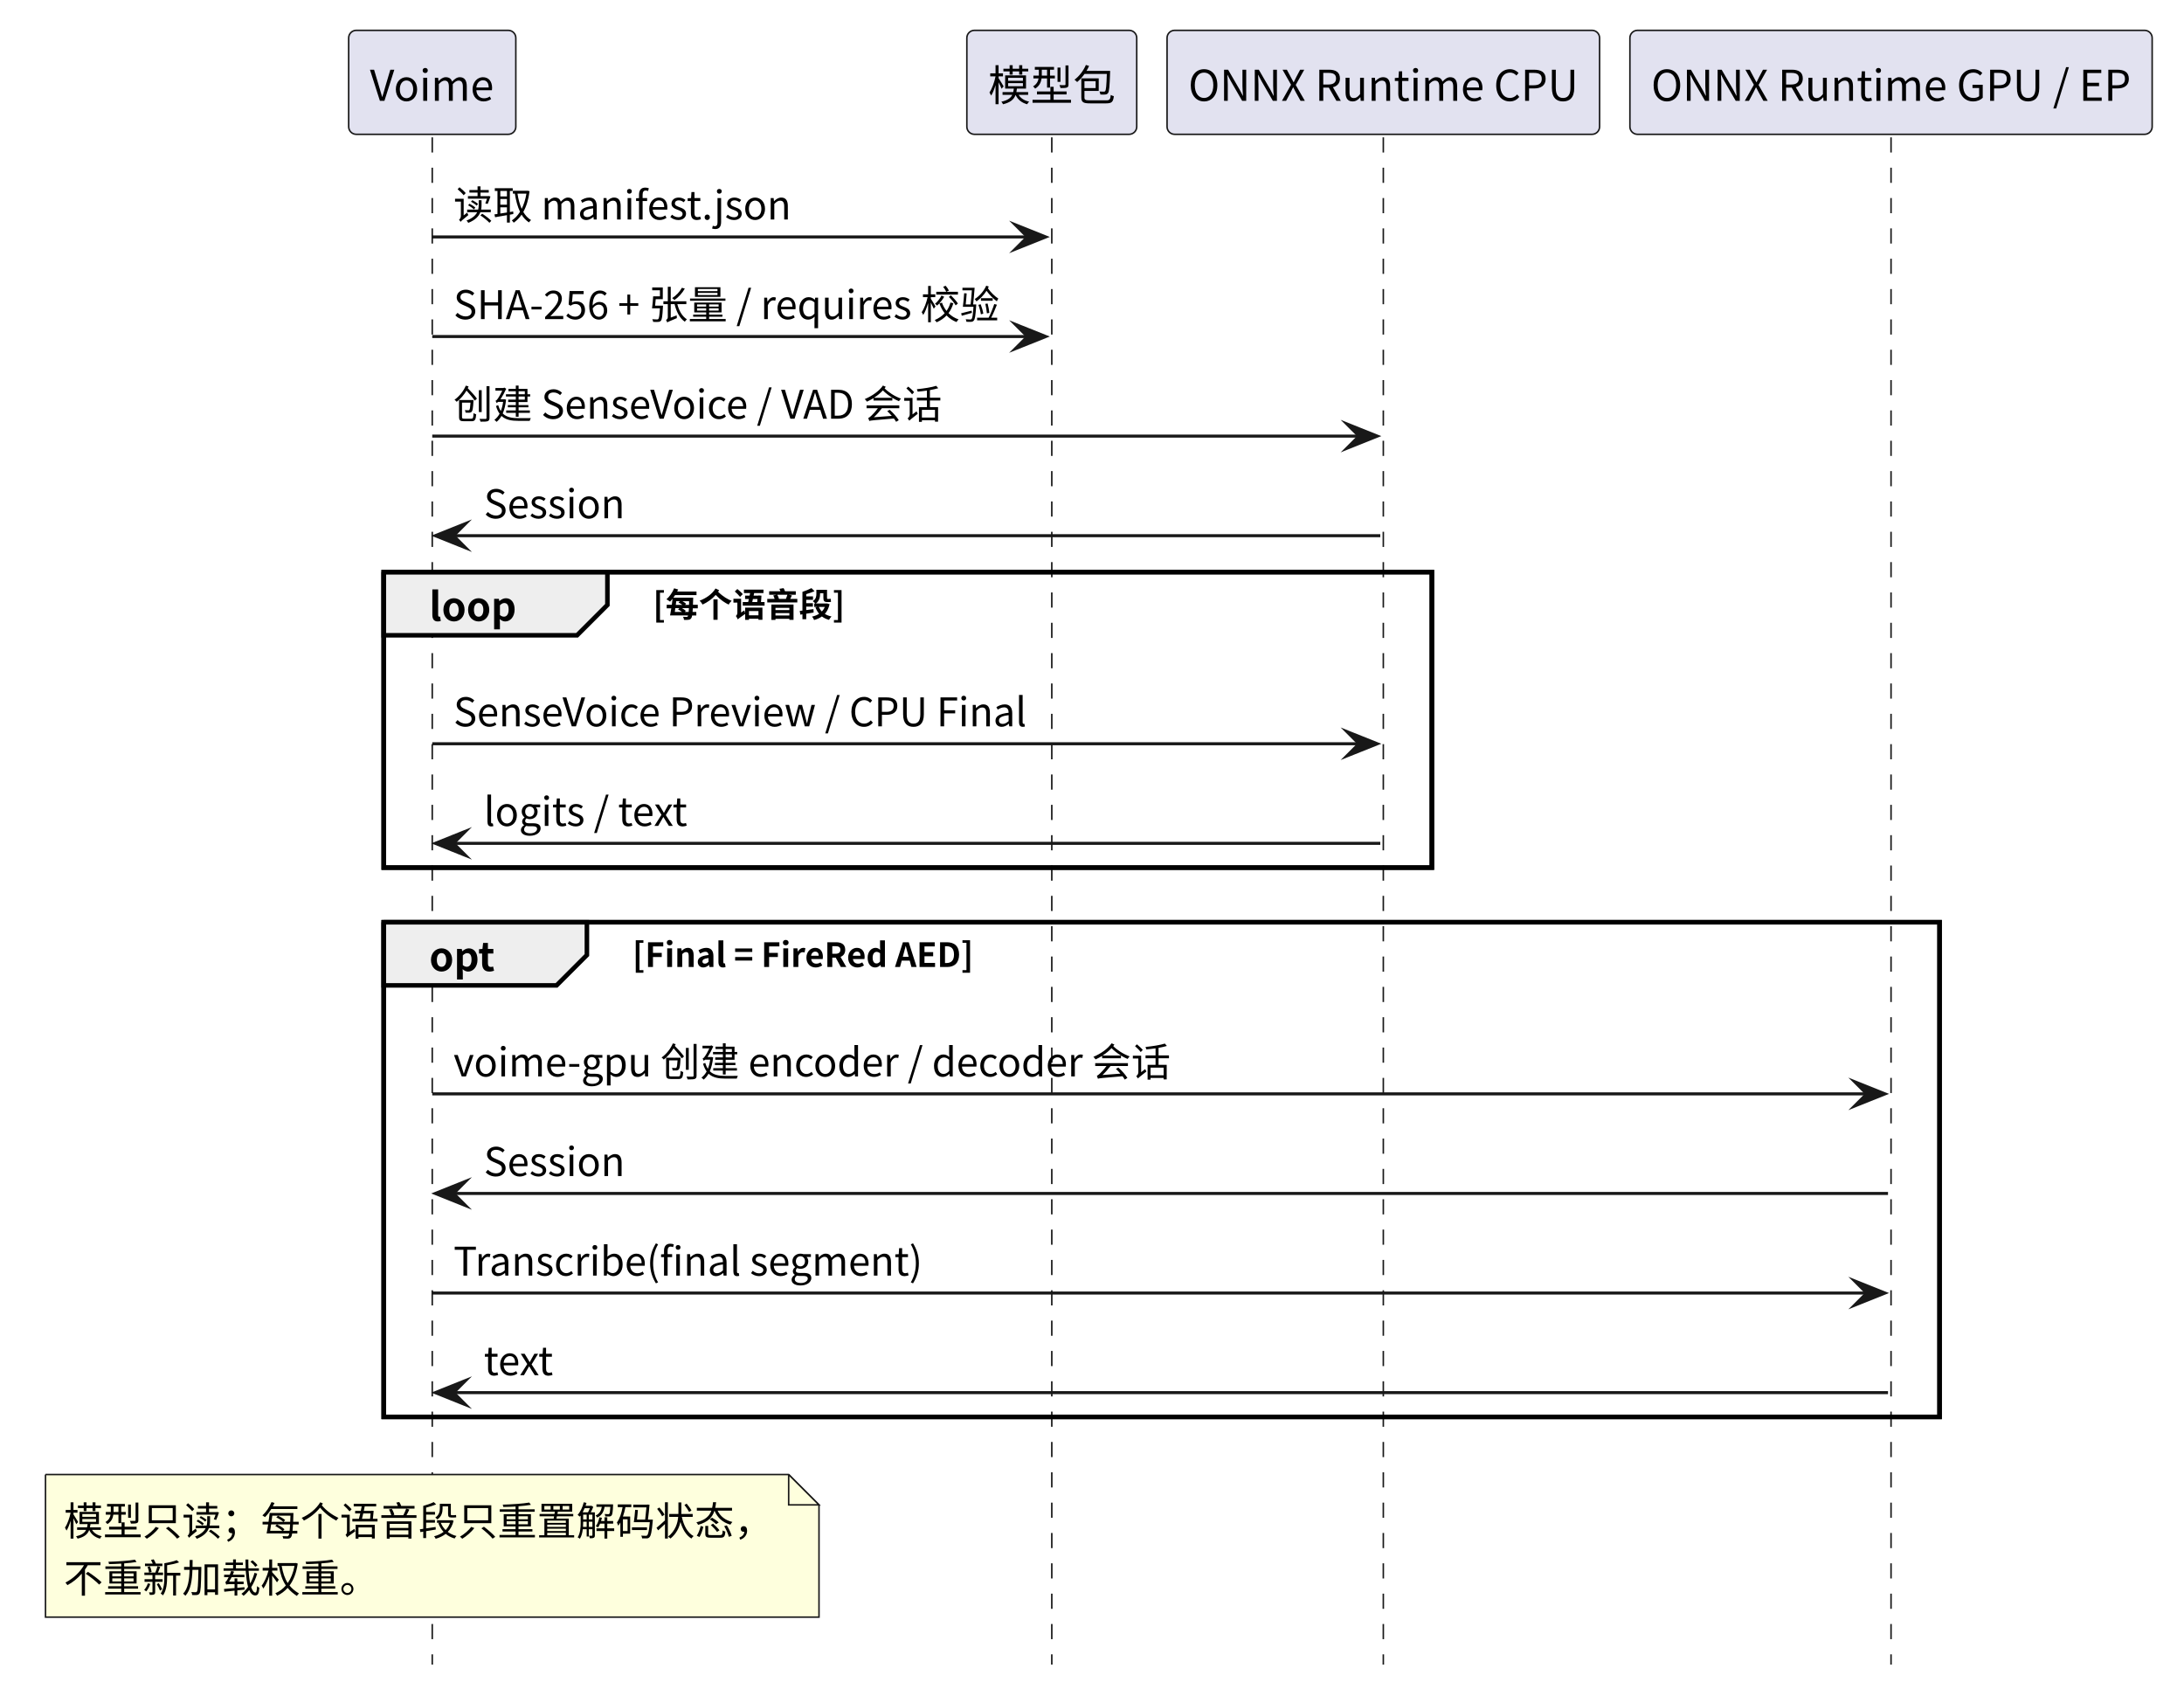
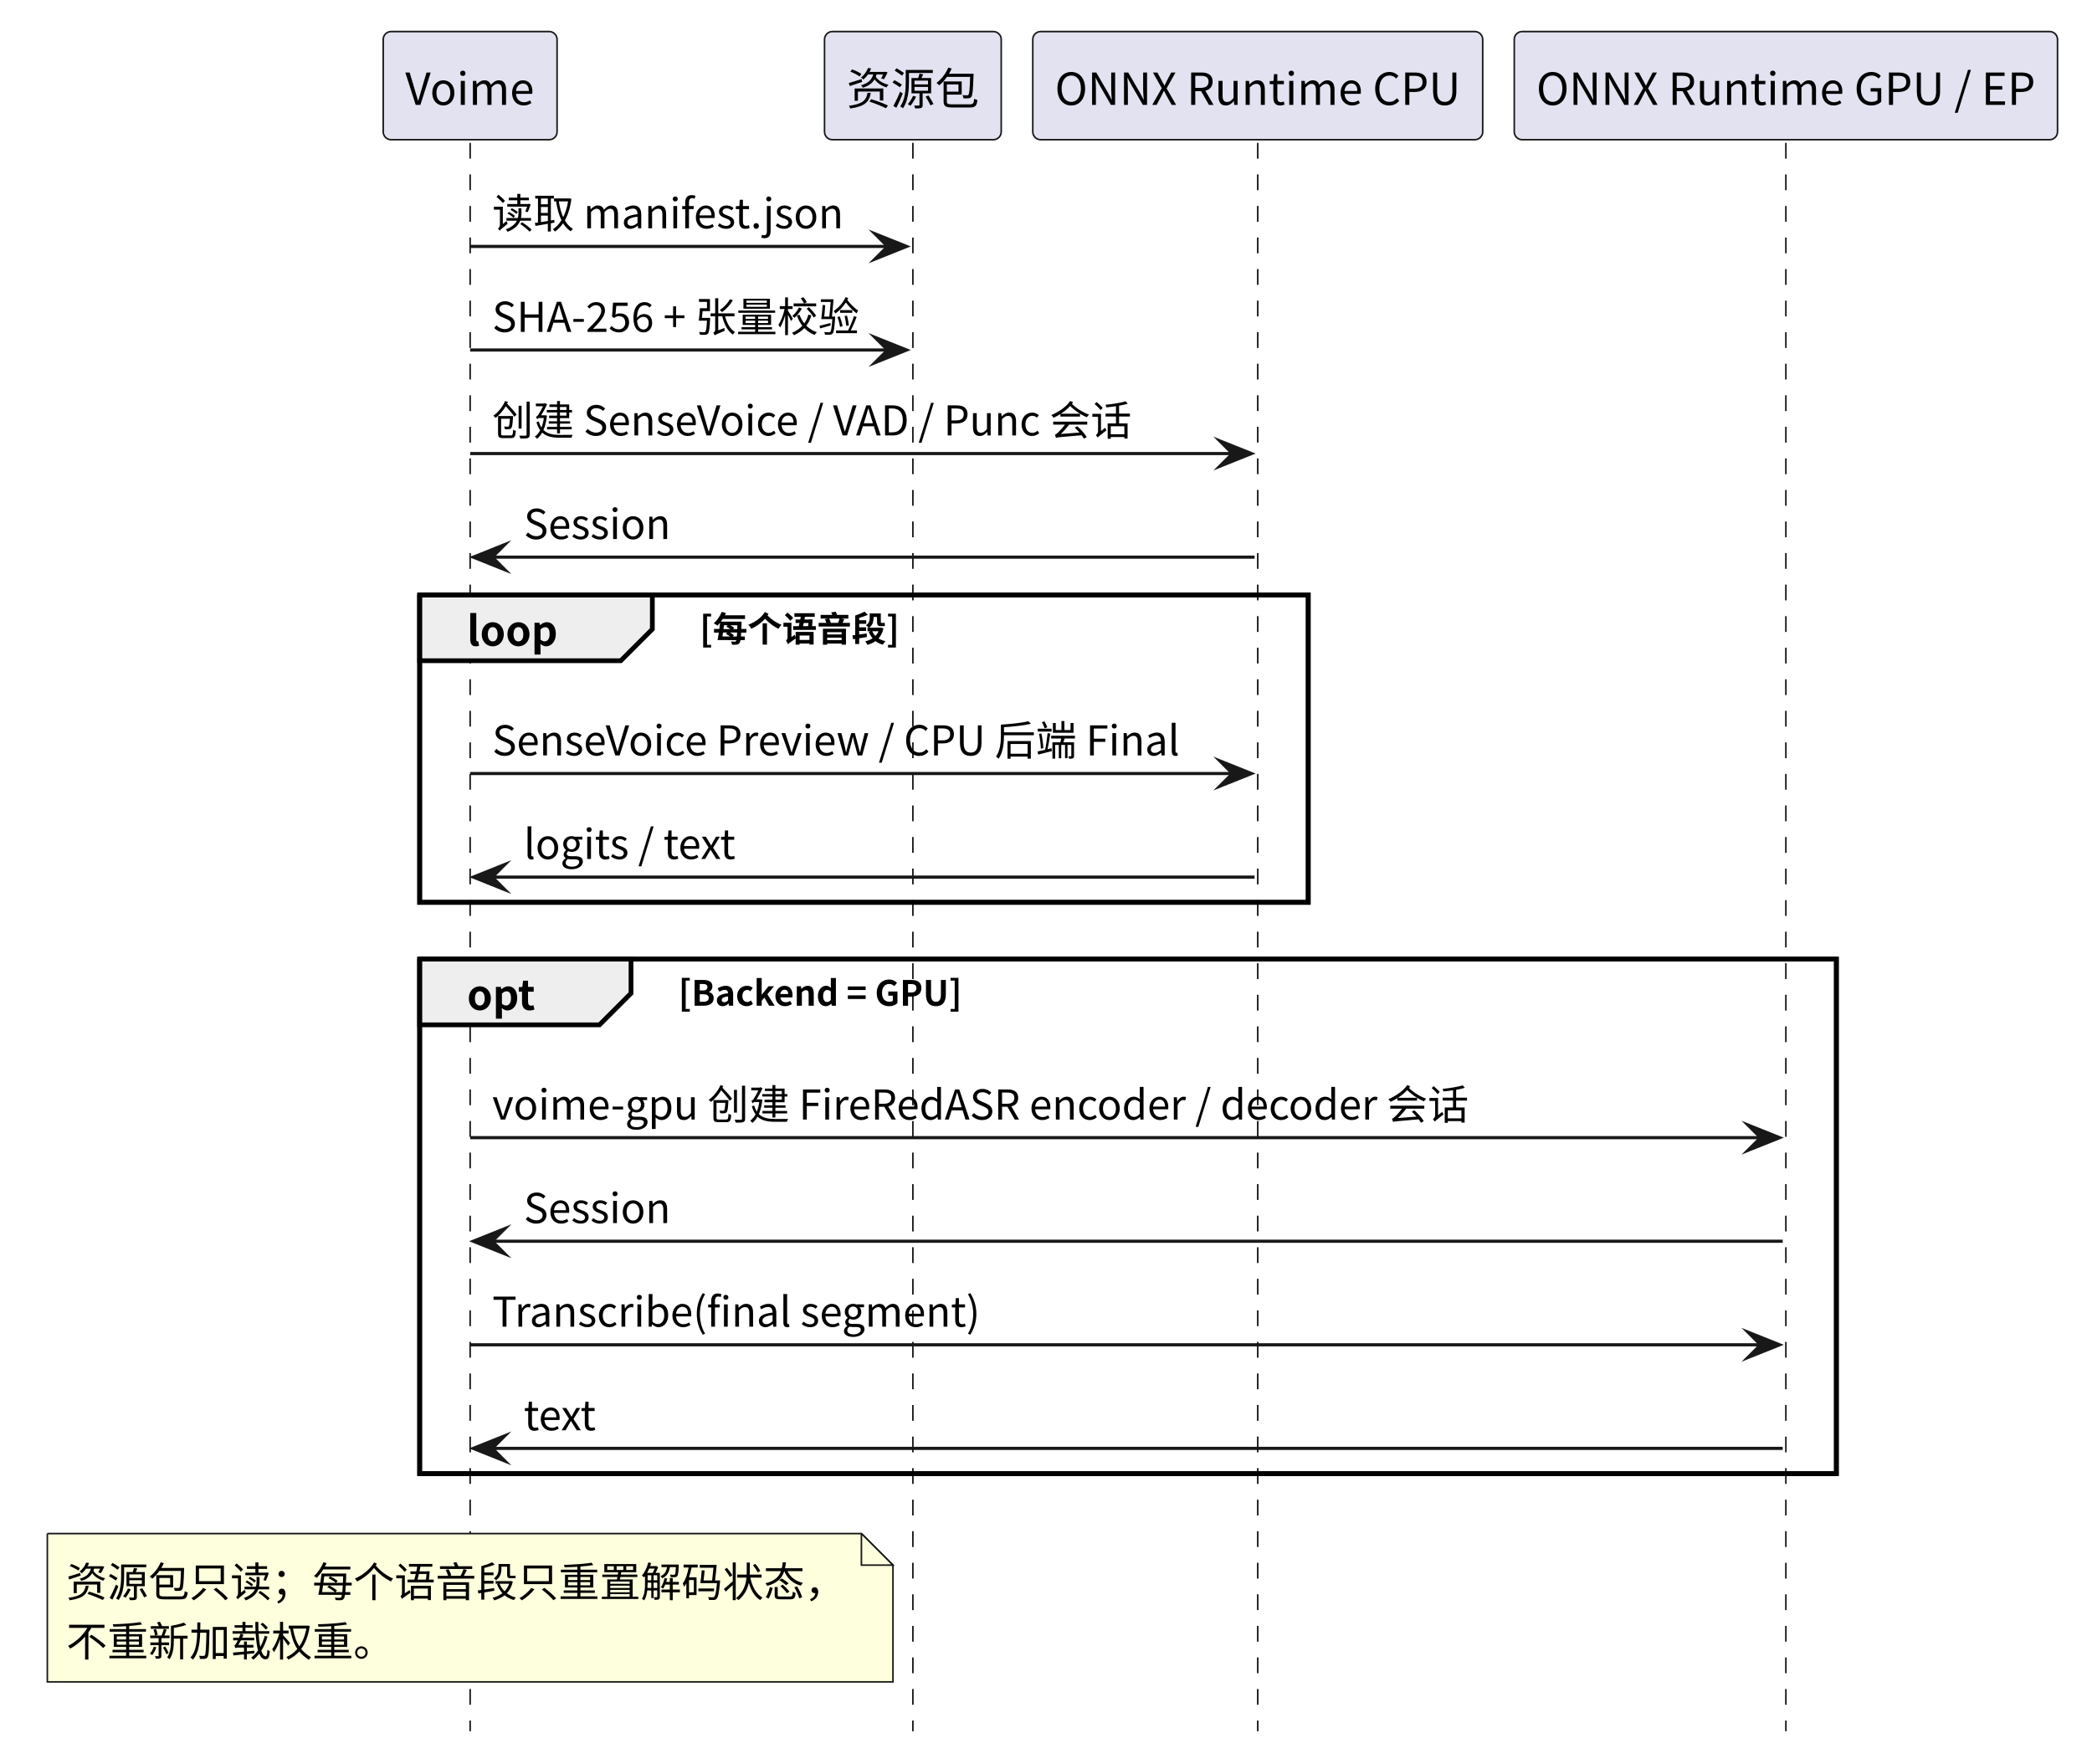
- <svg xmlns="http://www.w3.org/2000/svg" version="1.1" data-diagram-type="SEQUENCE" style="width:720px;height:559px;background:#FFFFFF;" width="720px" height="559px" viewBox="0 0 720 559" zoomAndPan="magnify" preserveAspectRatio="none" contentStyleType="text/css">
+ <svg xmlns="http://www.w3.org/2000/svg" version="1.1" data-diagram-type="SEQUENCE" style="width:663px;height:559px;background:#FFFFFF;" width="663px" height="559px" viewBox="0 0 663 559" zoomAndPan="magnify" preserveAspectRatio="none" contentStyleType="text/css">
  <defs />
  <g font-family="sans-serif" lengthAdjust="spacing">
-     <rect x="126.5" y="188.568" width="345.54" height="97.4" fill="none" style="stroke:#000;stroke-width:1.5;" />
-     <rect x="126.5" y="303.968" width="512.92" height="163.048" fill="none" style="stroke:#000;stroke-width:1.5;" />
+     <rect x="133" y="188.568" width="281.606" height="97.4" fill="none" style="stroke:#000;stroke-width:1.5;" />
+     <rect x="133" y="303.968" width="448.986" height="163.048" fill="none" style="stroke:#000;stroke-width:1.5;" />
    <g>
-       <rect x="139" y="45.272" width="8" height="503.392" fill="#000" fill-opacity="0" />
-       <line x1="142.5" y1="45.272" x2="142.5" y2="548.664" style="stroke:#181818;stroke-width:0.5;stroke-dasharray:5,5;" />
+       <rect x="145.5" y="45.272" width="8" height="503.392" fill="#000" fill-opacity="0" />
+       <line x1="149" y1="45.272" x2="149" y2="548.664" style="stroke:#181818;stroke-width:0.5;stroke-dasharray:5,5;" />
    </g>
    <g>
-       <rect x="343.245" y="45.272" width="8" height="503.392" fill="#000" fill-opacity="0" />
-       <line x1="346.745" y1="45.272" x2="346.745" y2="548.664" style="stroke:#181818;stroke-width:0.5;stroke-dasharray:5,5;" />
+       <rect x="285.811" y="45.272" width="8" height="503.392" fill="#000" fill-opacity="0" />
+       <line x1="289.311" y1="45.272" x2="289.311" y2="548.664" style="stroke:#181818;stroke-width:0.5;stroke-dasharray:5,5;" />
    </g>
    <g>
-       <rect x="452.54" y="45.272" width="8" height="503.392" fill="#000" fill-opacity="0" />
-       <line x1="456.04" y1="45.272" x2="456.04" y2="548.664" style="stroke:#181818;stroke-width:0.5;stroke-dasharray:5,5;" />
+       <rect x="395.106" y="45.272" width="8" height="503.392" fill="#000" fill-opacity="0" />
+       <line x1="398.606" y1="45.272" x2="398.606" y2="548.664" style="stroke:#181818;stroke-width:0.5;stroke-dasharray:5,5;" />
    </g>
    <g>
-       <rect x="619.92" y="45.272" width="8" height="503.392" fill="#000" fill-opacity="0" />
-       <line x1="623.42" y1="45.272" x2="623.42" y2="548.664" style="stroke:#181818;stroke-width:0.5;stroke-dasharray:5,5;" />
+       <rect x="562.486" y="45.272" width="8" height="503.392" fill="#000" fill-opacity="0" />
+       <line x1="565.986" y1="45.272" x2="565.986" y2="548.664" style="stroke:#181818;stroke-width:0.5;stroke-dasharray:5,5;" />
    </g>
-     <rect x="114.948" y="10" width="55.104" height="34.272" fill="#E2E2F0" style="stroke:#181818;stroke-width:0.5;" rx="2.5" ry="2.5" />
-     <text x="121.948" y="33.24" fill="#000" font-size="14" textLength="41.104" font-family="'Noto Sans CJK SC'">Voime</text>
-     <rect x="318.745" y="10" width="56" height="34.272" fill="#E2E2F0" style="stroke:#181818;stroke-width:0.5;" rx="2.5" ry="2.5" />
-     <text x="325.745" y="33.24" fill="#000" font-size="14" textLength="42" font-family="'Noto Sans CJK SC'">模型包</text>
-     <rect x="384.745" y="10" width="142.59" height="34.272" fill="#E2E2F0" style="stroke:#181818;stroke-width:0.5;" rx="2.5" ry="2.5" />
-     <text x="391.745" y="33.24" fill="#000" font-size="14" textLength="128.59" font-family="'Noto Sans CJK SC'">ONNX Runtime CPU</text>
-     <rect x="537.335" y="10" width="172.171" height="34.272" fill="#E2E2F0" style="stroke:#181818;stroke-width:0.5;" rx="2.5" ry="2.5" />
-     <text x="544.335" y="33.24" fill="#000" font-size="14" textLength="158.171" font-family="'Noto Sans CJK SC'">ONNX Runtime GPU / EP</text>
-     <polygon points="334.745,74.096,344.745,78.096,334.745,82.096,338.745,78.096" fill="#181818" style="stroke:#181818;stroke-width:1;stroke-linejoin:miter;stroke-miterlimit:10;" />
-     <line x1="142.5" y1="78.096" x2="340.745" y2="78.096" style="stroke:#181818;stroke-width:1;" />
-     <text x="149.5" y="72.352" fill="#000" font-size="13" textLength="111.267" font-family="'Noto Sans CJK SC'">读取 manifest.json</text>
-     <polygon points="334.745,106.92,344.745,110.92,334.745,114.92,338.745,110.92" fill="#181818" style="stroke:#181818;stroke-width:1;stroke-linejoin:miter;stroke-miterlimit:10;" />
-     <line x1="142.5" y1="110.92" x2="340.745" y2="110.92" style="stroke:#181818;stroke-width:1;" />
-     <text x="149.5" y="105.176" fill="#000" font-size="13" textLength="180.245" font-family="'Noto Sans CJK SC'">SHA-256 + 张量 / requires 校验</text>
-     <polygon points="444.04,139.744,454.04,143.744,444.04,147.744,448.04,143.744" fill="#181818" style="stroke:#181818;stroke-width:1;stroke-linejoin:miter;stroke-miterlimit:10;" />
-     <line x1="142.5" y1="143.744" x2="450.04" y2="143.744" style="stroke:#181818;stroke-width:1;" />
-     <text x="149.5" y="138" fill="#000" font-size="13" textLength="161.993" font-family="'Noto Sans CJK SC'">创建 SenseVoice / VAD 会话</text>
-     <polygon points="153.5,172.568,143.5,176.568,153.5,180.568,149.5,176.568" fill="#181818" style="stroke:#181818;stroke-width:1;stroke-linejoin:miter;stroke-miterlimit:10;" />
-     <line x1="147.5" y1="176.568" x2="455.04" y2="176.568" style="stroke:#181818;stroke-width:1;" />
-     <text x="159.5" y="170.824" fill="#000" font-size="13" textLength="46.501" font-family="'Noto Sans CJK SC'">Session</text>
-     <path d="M126.5,188.568 L200.243,188.568 L200.243,199.392 L190.243,209.392 L126.5,209.392 L126.5,188.568" style="stroke:#000;stroke-width:1.5;" fill="#EEE" />
-     <rect x="126.5" y="188.568" width="345.54" height="97.4" fill="none" style="stroke:#000;stroke-width:1.5;" />
-     <text x="141.5" y="204.648" fill="#000" font-size="13" textLength="28.743" font-weight="700" font-family="'Noto Sans CJK SC'">loop</text>
-     <text x="215.243" y="203.328" fill="#000" font-size="11" textLength="63.316" font-weight="700" font-family="'Noto Sans CJK SC'">[每个语音段]</text>
-     <polygon points="444.04,241.144,454.04,245.144,444.04,249.144,448.04,245.144" fill="#181818" style="stroke:#181818;stroke-width:1;stroke-linejoin:miter;stroke-miterlimit:10;" />
-     <line x1="142.5" y1="245.144" x2="450.04" y2="245.144" style="stroke:#181818;stroke-width:1;" />
-     <text x="149.5" y="239.4" fill="#000" font-size="13" textLength="189.709" font-family="'Noto Sans CJK SC'">SenseVoice Preview / CPU Final</text>
-     <polygon points="153.5,273.968,143.5,277.968,153.5,281.968,149.5,277.968" fill="#181818" style="stroke:#181818;stroke-width:1;stroke-linejoin:miter;stroke-miterlimit:10;" />
-     <line x1="147.5" y1="277.968" x2="455.04" y2="277.968" style="stroke:#181818;stroke-width:1;" />
-     <text x="159.5" y="272.224" fill="#000" font-size="13" textLength="67.86" font-family="'Noto Sans CJK SC'">logits / text</text>
-     <path d="M126.5,303.968 L193.483,303.968 L193.483,314.792 L183.483,324.792 L126.5,324.792 L126.5,303.968" style="stroke:#000;stroke-width:1.5;" fill="#EEE" />
-     <rect x="126.5" y="303.968" width="512.92" height="163.048" fill="none" style="stroke:#000;stroke-width:1.5;" />
-     <text x="141.5" y="320.048" fill="#000" font-size="13" textLength="21.983" font-weight="700" font-family="'Noto Sans CJK SC'">opt</text>
-     <text x="208.483" y="318.728" fill="#000" font-size="11" textLength="112.705" font-weight="700" font-family="'Noto Sans CJK SC'">[Final = FireRed AED]</text>
-     <polygon points="611.42,356.544,621.42,360.544,611.42,364.544,615.42,360.544" fill="#181818" style="stroke:#181818;stroke-width:1;stroke-linejoin:miter;stroke-miterlimit:10;" />
-     <line x1="142.5" y1="360.544" x2="617.42" y2="360.544" style="stroke:#181818;stroke-width:1;" />
-     <text x="149.5" y="354.8" fill="#000" font-size="13" textLength="236.938" font-family="'Noto Sans CJK SC'">voime-gpu 创建 encoder / decoder 会话</text>
-     <polygon points="153.5,389.368,143.5,393.368,153.5,397.368,149.5,393.368" fill="#181818" style="stroke:#181818;stroke-width:1;stroke-linejoin:miter;stroke-miterlimit:10;" />
-     <line x1="147.5" y1="393.368" x2="622.42" y2="393.368" style="stroke:#181818;stroke-width:1;" />
-     <text x="159.5" y="387.624" fill="#000" font-size="13" textLength="46.501" font-family="'Noto Sans CJK SC'">Session</text>
-     <polygon points="611.42,422.192,621.42,426.192,611.42,430.192,615.42,426.192" fill="#181818" style="stroke:#181818;stroke-width:1;stroke-linejoin:miter;stroke-miterlimit:10;" />
-     <line x1="142.5" y1="426.192" x2="617.42" y2="426.192" style="stroke:#181818;stroke-width:1;" />
-     <text x="149.5" y="420.448" fill="#000" font-size="13" textLength="155.779" font-family="'Noto Sans CJK SC'">Transcribe(final segment)</text>
-     <polygon points="153.5,455.016,143.5,459.016,153.5,463.016,149.5,459.016" fill="#181818" style="stroke:#181818;stroke-width:1;stroke-linejoin:miter;stroke-miterlimit:10;" />
-     <line x1="147.5" y1="459.016" x2="622.42" y2="459.016" style="stroke:#181818;stroke-width:1;" />
-     <text x="159.5" y="453.272" fill="#000" font-size="13" textLength="23.478" font-family="'Noto Sans CJK SC'">text</text>
-     <path d="M15,486.016 L15,533.016 L270,533.016 L270,496.016 L260,486.016 L15,486.016" style="stroke:#181818;stroke-width:0.5;" fill="#FEFFDD" />
-     <path d="M260,486.016 L260,496.016 L270,496.016 L260,486.016" style="stroke:#181818;stroke-width:0.5;" fill="#FEFFDD" />
-     <text x="21" y="506.096" fill="#000" font-size="13" textLength="234" font-family="'Noto Sans CJK SC'">模型只读；每个语音段只重置解码状态，</text>
+     <rect x="121.448" y="10" width="55.104" height="34.272" fill="#E2E2F0" style="stroke:#181818;stroke-width:0.5;" rx="2.5" ry="2.5" />
+     <text x="128.448" y="33.24" fill="#000" font-size="14" textLength="41.104" font-family="'Noto Sans CJK SC'">Voime</text>
+     <rect x="261.311" y="10" width="56" height="34.272" fill="#E2E2F0" style="stroke:#181818;stroke-width:0.5;" rx="2.5" ry="2.5" />
+     <text x="268.311" y="33.24" fill="#000" font-size="14" textLength="42" font-family="'Noto Sans CJK SC'">资源包</text>
+     <rect x="327.311" y="10" width="142.59" height="34.272" fill="#E2E2F0" style="stroke:#181818;stroke-width:0.5;" rx="2.5" ry="2.5" />
+     <text x="334.311" y="33.24" fill="#000" font-size="14" textLength="128.59" font-family="'Noto Sans CJK SC'">ONNX Runtime CPU</text>
+     <rect x="479.901" y="10" width="172.171" height="34.272" fill="#E2E2F0" style="stroke:#181818;stroke-width:0.5;" rx="2.5" ry="2.5" />
+     <text x="486.901" y="33.24" fill="#000" font-size="14" textLength="158.171" font-family="'Noto Sans CJK SC'">ONNX Runtime GPU / EP</text>
+     <polygon points="277.311,74.096,287.311,78.096,277.311,82.096,281.311,78.096" fill="#181818" style="stroke:#181818;stroke-width:1;stroke-linejoin:miter;stroke-miterlimit:10;" />
+     <line x1="149" y1="78.096" x2="283.311" y2="78.096" style="stroke:#181818;stroke-width:1;" />
+     <text x="156" y="72.352" fill="#000" font-size="13" textLength="111.267" font-family="'Noto Sans CJK SC'">读取 manifest.json</text>
+     <polygon points="277.311,106.92,287.311,110.92,277.311,114.92,281.311,110.92" fill="#181818" style="stroke:#181818;stroke-width:1;stroke-linejoin:miter;stroke-miterlimit:10;" />
+     <line x1="149" y1="110.92" x2="283.311" y2="110.92" style="stroke:#181818;stroke-width:1;" />
+     <text x="156" y="105.176" fill="#000" font-size="13" textLength="116.311" font-family="'Noto Sans CJK SC'">SHA-256 + 张量校验</text>
+     <polygon points="386.606,139.744,396.606,143.744,386.606,147.744,390.606,143.744" fill="#181818" style="stroke:#181818;stroke-width:1;stroke-linejoin:miter;stroke-miterlimit:10;" />
+     <line x1="149" y1="143.744" x2="392.606" y2="143.744" style="stroke:#181818;stroke-width:1;" />
+     <text x="156" y="138" fill="#000" font-size="13" textLength="203.593" font-family="'Noto Sans CJK SC'">创建 SenseVoice / VAD / Punc 会话</text>
+     <polygon points="160,172.568,150,176.568,160,180.568,156,176.568" fill="#181818" style="stroke:#181818;stroke-width:1;stroke-linejoin:miter;stroke-miterlimit:10;" />
+     <line x1="154" y1="176.568" x2="397.606" y2="176.568" style="stroke:#181818;stroke-width:1;" />
+     <text x="166" y="170.824" fill="#000" font-size="13" textLength="46.501" font-family="'Noto Sans CJK SC'">Session</text>
+     <path d="M133,188.568 L206.743,188.568 L206.743,199.392 L196.743,209.392 L133,209.392 L133,188.568" style="stroke:#000;stroke-width:1.5;" fill="#EEE" />
+     <rect x="133" y="188.568" width="281.606" height="97.4" fill="none" style="stroke:#000;stroke-width:1.5;" />
+     <text x="148" y="204.648" fill="#000" font-size="13" textLength="28.743" font-weight="700" font-family="'Noto Sans CJK SC'">loop</text>
+     <text x="221.743" y="203.328" fill="#000" font-size="11" textLength="63.316" font-weight="700" font-family="'Noto Sans CJK SC'">[每个语音段]</text>
+     <polygon points="386.606,241.144,396.606,245.144,386.606,249.144,390.606,245.144" fill="#181818" style="stroke:#181818;stroke-width:1;stroke-linejoin:miter;stroke-miterlimit:10;" />
+     <line x1="149" y1="245.144" x2="392.606" y2="245.144" style="stroke:#181818;stroke-width:1;" />
+     <text x="156" y="239.4" fill="#000" font-size="13" textLength="218.621" font-family="'Noto Sans CJK SC'">SenseVoice Preview / CPU 后端 Final</text>
+     <polygon points="160,273.968,150,277.968,160,281.968,156,277.968" fill="#181818" style="stroke:#181818;stroke-width:1;stroke-linejoin:miter;stroke-miterlimit:10;" />
+     <line x1="154" y1="277.968" x2="397.606" y2="277.968" style="stroke:#181818;stroke-width:1;" />
+     <text x="166" y="272.224" fill="#000" font-size="13" textLength="67.86" font-family="'Noto Sans CJK SC'">logits / text</text>
+     <path d="M133,303.968 L199.983,303.968 L199.983,314.792 L189.983,324.792 L133,324.792 L133,303.968" style="stroke:#000;stroke-width:1.5;" fill="#EEE" />
+     <rect x="133" y="303.968" width="448.986" height="163.048" fill="none" style="stroke:#000;stroke-width:1.5;" />
+     <text x="148" y="320.048" fill="#000" font-size="13" textLength="21.983" font-weight="700" font-family="'Noto Sans CJK SC'">opt</text>
+     <text x="214.983" y="318.728" fill="#000" font-size="11" textLength="90.21" font-weight="700" font-family="'Noto Sans CJK SC'">[Backend = GPU]</text>
+     <polygon points="553.986,356.544,563.986,360.544,553.986,364.544,557.986,360.544" fill="#181818" style="stroke:#181818;stroke-width:1;stroke-linejoin:miter;stroke-miterlimit:10;" />
+     <line x1="149" y1="360.544" x2="559.986" y2="360.544" style="stroke:#181818;stroke-width:1;" />
+     <text x="156" y="354.8" fill="#000" font-size="13" textLength="310.271" font-family="'Noto Sans CJK SC'">voime-gpu 创建 FireRedASR encoder / decoder 会话</text>
+     <polygon points="160,389.368,150,393.368,160,397.368,156,393.368" fill="#181818" style="stroke:#181818;stroke-width:1;stroke-linejoin:miter;stroke-miterlimit:10;" />
+     <line x1="154" y1="393.368" x2="564.986" y2="393.368" style="stroke:#181818;stroke-width:1;" />
+     <text x="166" y="387.624" fill="#000" font-size="13" textLength="46.501" font-family="'Noto Sans CJK SC'">Session</text>
+     <polygon points="553.986,422.192,563.986,426.192,553.986,430.192,557.986,426.192" fill="#181818" style="stroke:#181818;stroke-width:1;stroke-linejoin:miter;stroke-miterlimit:10;" />
+     <line x1="149" y1="426.192" x2="559.986" y2="426.192" style="stroke:#181818;stroke-width:1;" />
+     <text x="156" y="420.448" fill="#000" font-size="13" textLength="155.779" font-family="'Noto Sans CJK SC'">Transcribe(final segment)</text>
+     <polygon points="160,455.016,150,459.016,160,463.016,156,459.016" fill="#181818" style="stroke:#181818;stroke-width:1;stroke-linejoin:miter;stroke-miterlimit:10;" />
+     <line x1="154" y1="459.016" x2="564.986" y2="459.016" style="stroke:#181818;stroke-width:1;" />
+     <text x="166" y="453.272" fill="#000" font-size="13" textLength="23.478" font-family="'Noto Sans CJK SC'">text</text>
+     <path d="M15,486.016 L15,533.016 L283,533.016 L283,496.016 L273,486.016 L15,486.016" style="stroke:#181818;stroke-width:0.5;" fill="#FEFFDD" />
+     <path d="M273,486.016 L273,496.016 L283,496.016 L273,486.016" style="stroke:#181818;stroke-width:0.5;" fill="#FEFFDD" />
+     <text x="21" y="506.096" fill="#000" font-size="13" textLength="247" font-family="'Noto Sans CJK SC'">资源包只读；每个语音段只重置解码状态，</text>
    <text x="21" y="524.92" fill="#000" font-size="13" textLength="104" font-family="'Noto Sans CJK SC'">不重新加载权重。</text>
  </g>
</svg>
